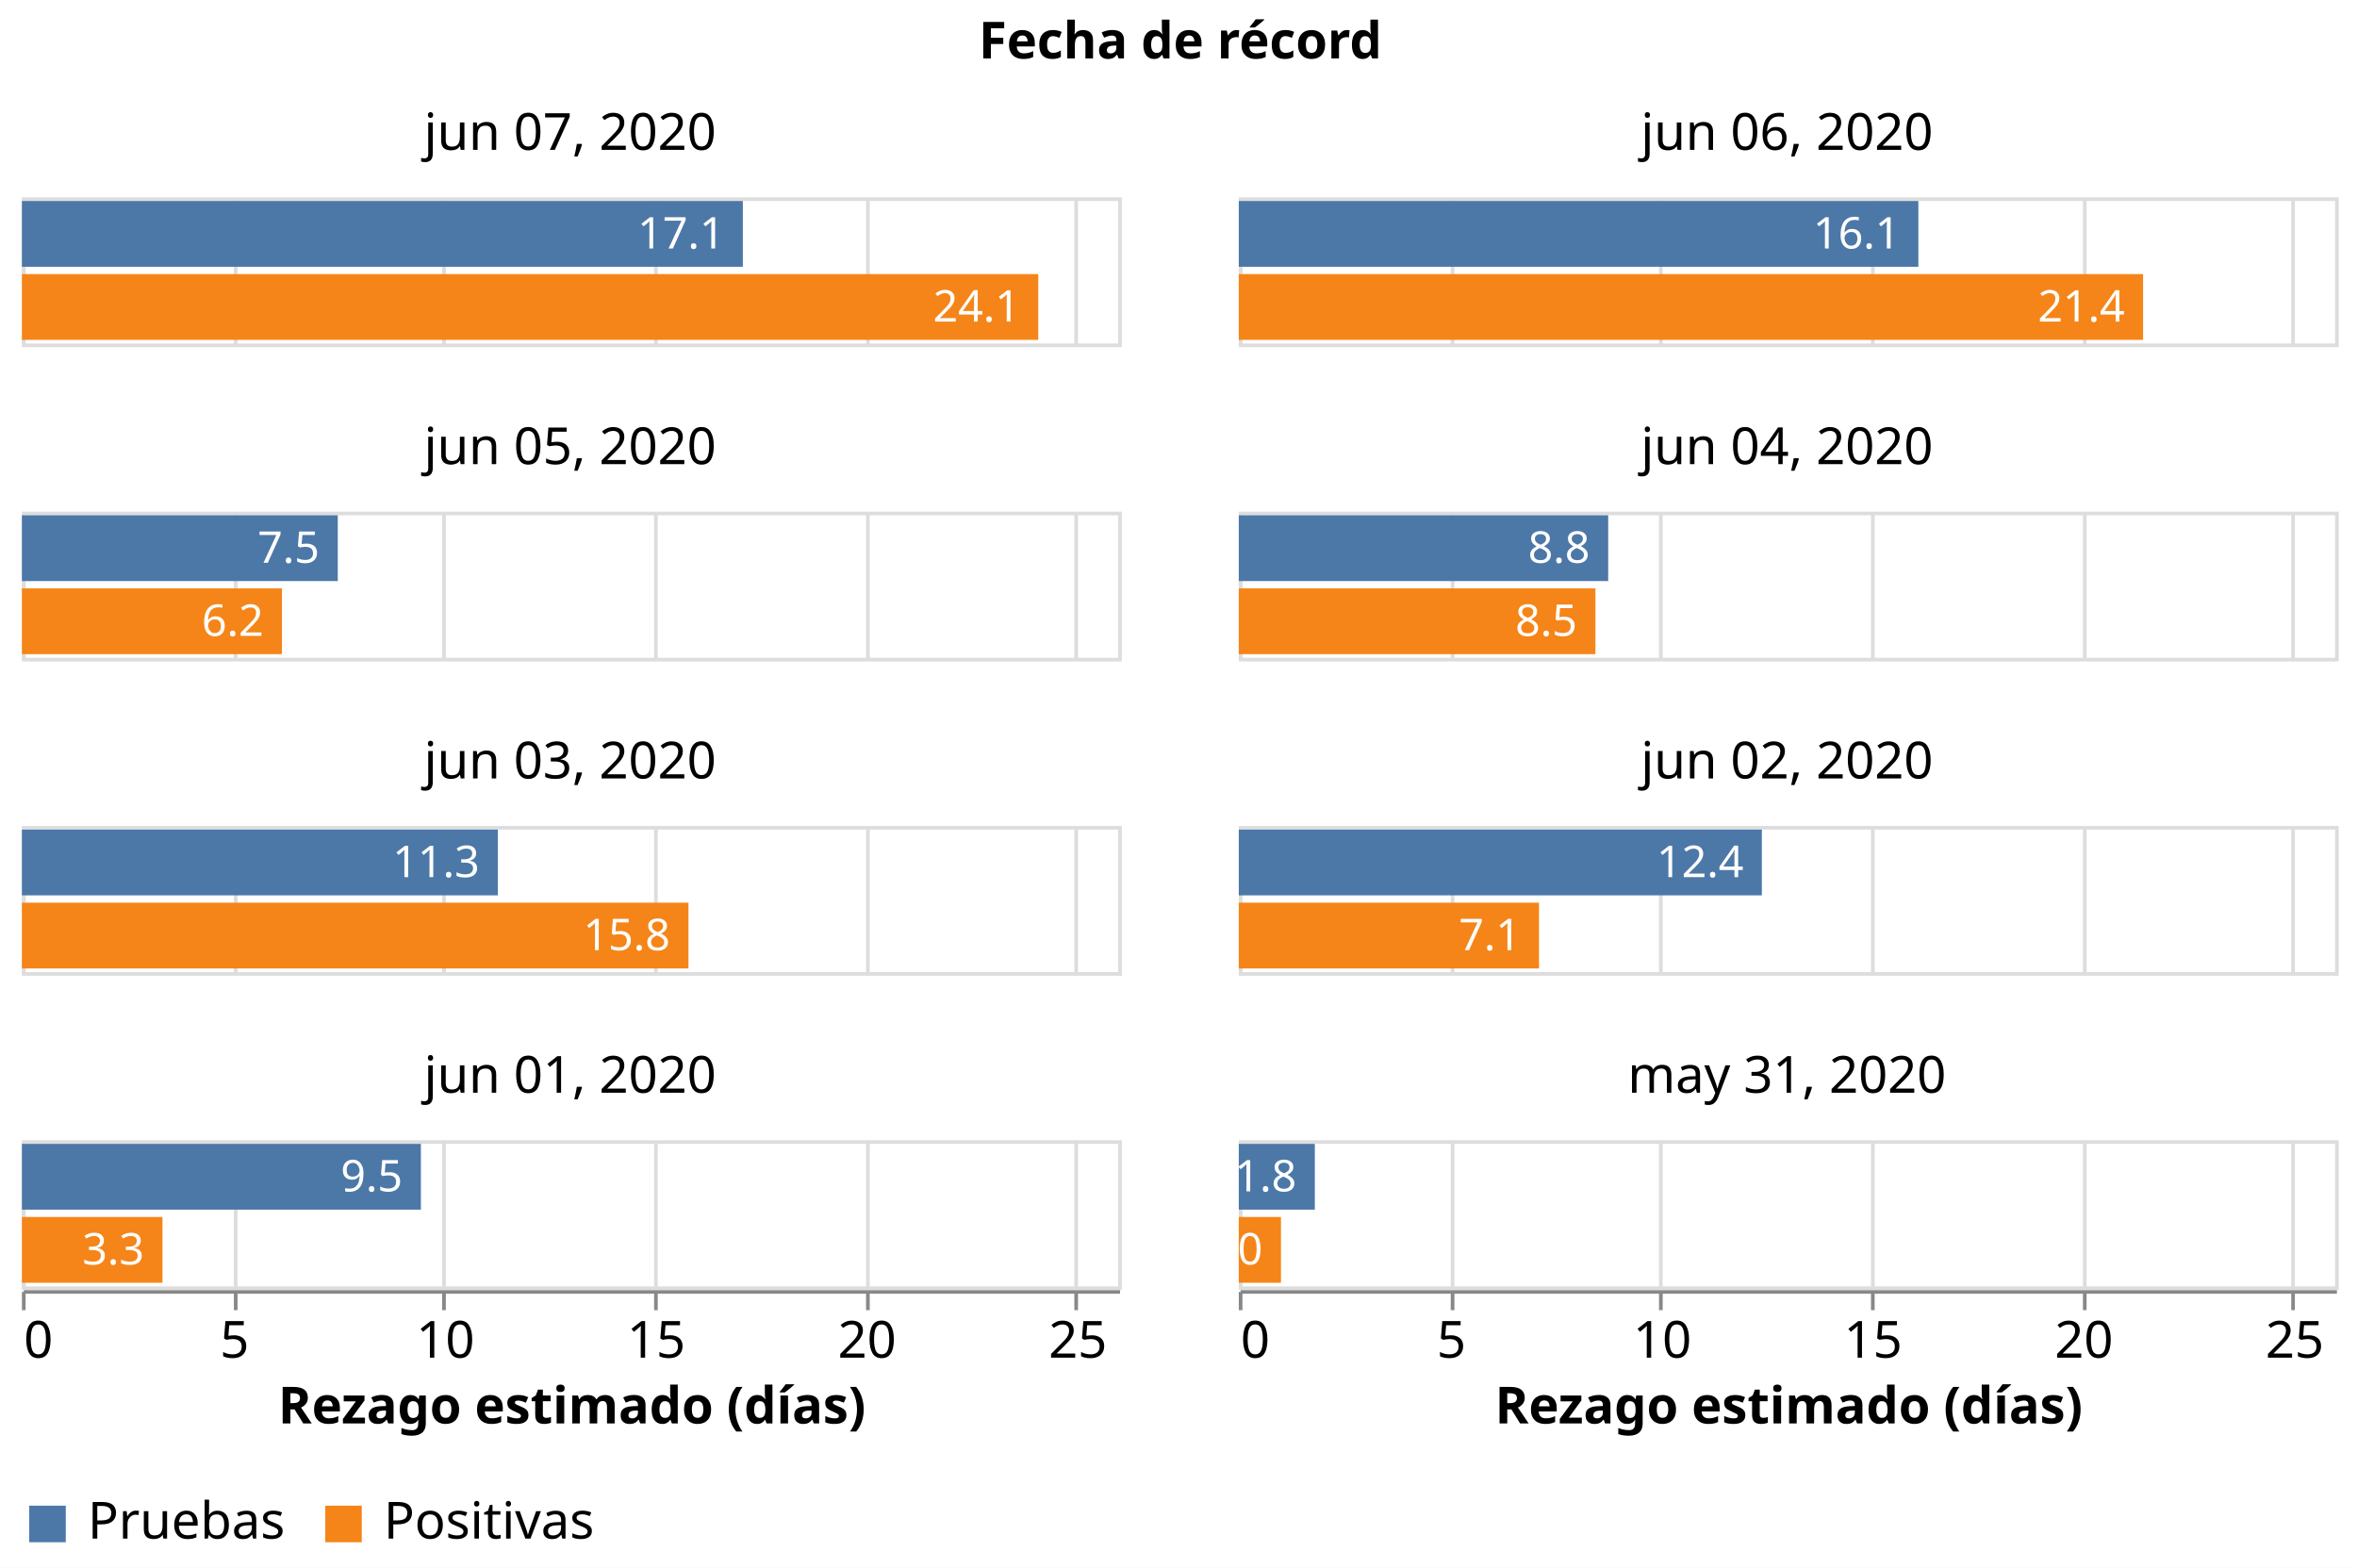
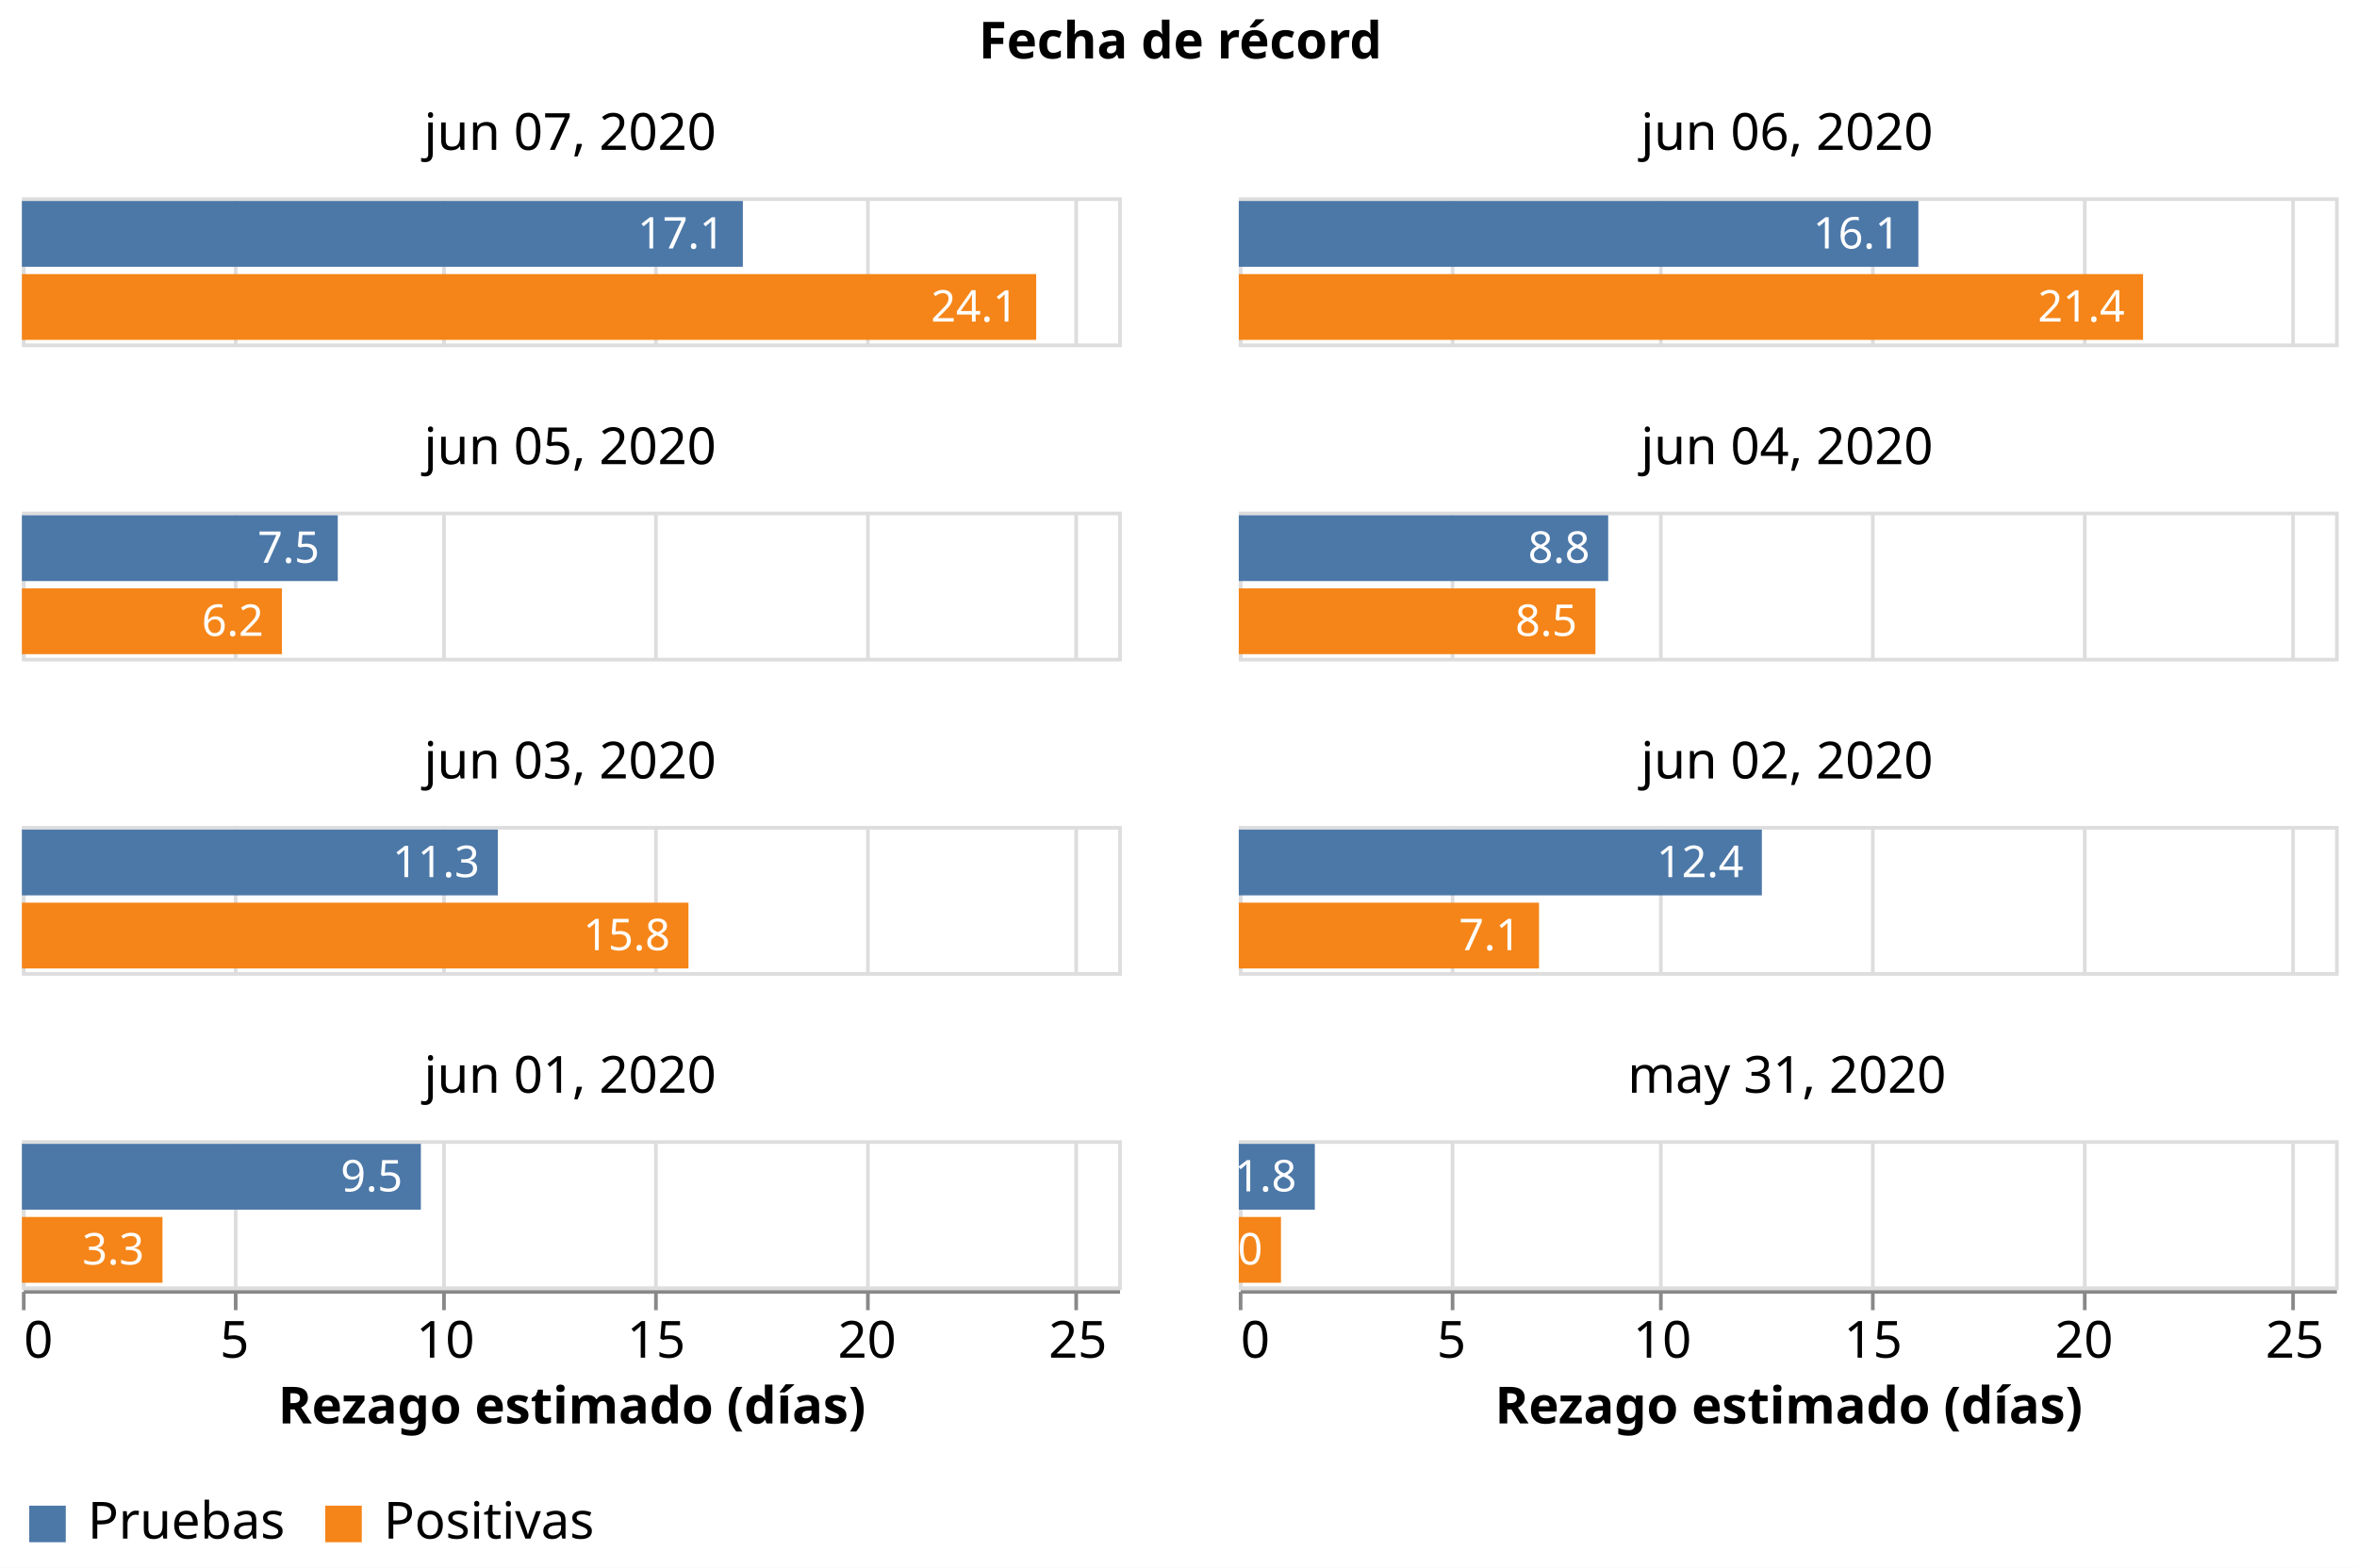
<svg xmlns="http://www.w3.org/2000/svg" class="marks" width="645" height="429" viewBox="0 0 645 429" version="1.1">
  <rect width="645" height="429" style="fill: white;" />
  <g transform="translate(6,54)">
    <g class="mark-group role-frame root">
      <g transform="translate(0,0)">
        <path class="background" d="M0,0h0v0h0Z" style="fill: none;" />
        <g>
          <g class="mark-group role-column-title facet-title">
            <g transform="translate(317,-25)">
              <path class="background" d="M0,0h0v0h0Z" style="fill: none;" />
              <g>
                <g class="mark-group role-title">
                  <g transform="translate(0,-24)">
                    <path class="background" d="M0,0h0v0h0Z" style="pointer-events: none; fill: none;" />
                    <g>
                      <g class="mark-text role-title-text" style="pointer-events: none;">
                        <text text-anchor="middle" transform="translate(0,11)" style="font-family: sans-serif; font-size: 14px; font-weight: bold; fill: #000; opacity: 1;">Fecha de récord</text>
                      </g>
                    </g>
                    <path class="foreground" d="" style="pointer-events: none; display: none; fill: none;" />
                  </g>
                </g>
              </g>
              <path class="foreground" d="" style="display: none; fill: none;" />
            </g>
          </g>
          <g class="mark-group role-column-footer column_footer">
            <g transform="translate(0,299)">
              <path class="background" d="M0,0h300v0h-300Z" style="fill: none;" />
              <g>
                <g class="mark-group role-axis">
                  <g transform="translate(0.5,0.5)">
                    <path class="background" d="M0,0h0v0h0Z" style="pointer-events: none; fill: none;" />
                    <g>
                      <g class="mark-rule role-axis-tick" style="pointer-events: none;">
                        <line transform="translate(0,0)" x2="0" y2="5" style="fill: none; stroke: #888; stroke-width: 1; opacity: 1;" />
                        <line transform="translate(58,0)" x2="0" y2="5" style="fill: none; stroke: #888; stroke-width: 1; opacity: 1;" />
                        <line transform="translate(115,0)" x2="0" y2="5" style="fill: none; stroke: #888; stroke-width: 1; opacity: 1;" />
                        <line transform="translate(173,0)" x2="0" y2="5" style="fill: none; stroke: #888; stroke-width: 1; opacity: 1;" />
                        <line transform="translate(231,0)" x2="0" y2="5" style="fill: none; stroke: #888; stroke-width: 1; opacity: 1;" />
                        <line transform="translate(288,0)" x2="0" y2="5" style="fill: none; stroke: #888; stroke-width: 1; opacity: 1;" />
                      </g>
                      <g class="mark-text role-axis-label" style="pointer-events: none;">
                        <text text-anchor="start" transform="translate(0,18)" style="font-family: sans-serif; font-size: 14px; fill: #000; opacity: 1;">0</text>
                        <text text-anchor="middle" transform="translate(57.69231,18)" style="font-family: sans-serif; font-size: 14px; fill: #000; opacity: 1;">5</text>
                        <text text-anchor="middle" transform="translate(115.3846,18)" style="font-family: sans-serif; font-size: 14px; fill: #000; opacity: 1;">10</text>
                        <text text-anchor="middle" transform="translate(173.0769,18)" style="font-family: sans-serif; font-size: 14px; fill: #000; opacity: 1;">15</text>
                        <text text-anchor="middle" transform="translate(230.7692,18)" style="font-family: sans-serif; font-size: 14px; fill: #000; opacity: 1;">20</text>
                        <text text-anchor="middle" transform="translate(288.4615,18)" style="font-family: sans-serif; font-size: 14px; fill: #000; opacity: 1;">25</text>
                      </g>
                      <g class="mark-rule role-axis-domain" style="pointer-events: none;">
                        <line transform="translate(0,0)" x2="300" y2="0" style="fill: none; stroke: #888; stroke-width: 1; opacity: 1;" />
                      </g>
                      <g class="mark-text role-axis-title" style="pointer-events: none;">
                        <text text-anchor="middle" transform="translate(150,36)" style="font-family: sans-serif; font-size: 14px; font-weight: bold; fill: #000; opacity: 1;">Rezago estimado (días)</text>
                      </g>
                    </g>
                    <path class="foreground" d="" style="pointer-events: none; display: none; fill: none;" />
                  </g>
                </g>
              </g>
              <path class="foreground" d="" style="display: none; fill: none;" />
            </g>
            <g transform="translate(333,299)">
              <path class="background" d="M0,0h300v0h-300Z" style="fill: none;" />
              <g>
                <g class="mark-group role-axis">
                  <g transform="translate(0.5,0.5)">
                    <path class="background" d="M0,0h0v0h0Z" style="pointer-events: none; fill: none;" />
                    <g>
                      <g class="mark-rule role-axis-tick" style="pointer-events: none;">
                        <line transform="translate(0,0)" x2="0" y2="5" style="fill: none; stroke: #888; stroke-width: 1; opacity: 1;" />
                        <line transform="translate(58,0)" x2="0" y2="5" style="fill: none; stroke: #888; stroke-width: 1; opacity: 1;" />
                        <line transform="translate(115,0)" x2="0" y2="5" style="fill: none; stroke: #888; stroke-width: 1; opacity: 1;" />
                        <line transform="translate(173,0)" x2="0" y2="5" style="fill: none; stroke: #888; stroke-width: 1; opacity: 1;" />
                        <line transform="translate(231,0)" x2="0" y2="5" style="fill: none; stroke: #888; stroke-width: 1; opacity: 1;" />
                        <line transform="translate(288,0)" x2="0" y2="5" style="fill: none; stroke: #888; stroke-width: 1; opacity: 1;" />
                      </g>
                      <g class="mark-text role-axis-label" style="pointer-events: none;">
                        <text text-anchor="start" transform="translate(0,18)" style="font-family: sans-serif; font-size: 14px; fill: #000; opacity: 1;">0</text>
                        <text text-anchor="middle" transform="translate(57.69231,18)" style="font-family: sans-serif; font-size: 14px; fill: #000; opacity: 1;">5</text>
                        <text text-anchor="middle" transform="translate(115.3846,18)" style="font-family: sans-serif; font-size: 14px; fill: #000; opacity: 1;">10</text>
                        <text text-anchor="middle" transform="translate(173.0769,18)" style="font-family: sans-serif; font-size: 14px; fill: #000; opacity: 1;">15</text>
                        <text text-anchor="middle" transform="translate(230.7692,18)" style="font-family: sans-serif; font-size: 14px; fill: #000; opacity: 1;">20</text>
                        <text text-anchor="middle" transform="translate(288.4615,18)" style="font-family: sans-serif; font-size: 14px; fill: #000; opacity: 1;">25</text>
                      </g>
                      <g class="mark-rule role-axis-domain" style="pointer-events: none;">
                        <line transform="translate(0,0)" x2="300" y2="0" style="fill: none; stroke: #888; stroke-width: 1; opacity: 1;" />
                      </g>
                      <g class="mark-text role-axis-title" style="pointer-events: none;">
                        <text text-anchor="middle" transform="translate(150,36)" style="font-family: sans-serif; font-size: 14px; font-weight: bold; fill: #000; opacity: 1;">Rezago estimado (días)</text>
                      </g>
                    </g>
                    <path class="foreground" d="" style="pointer-events: none; display: none; fill: none;" />
                  </g>
                </g>
              </g>
              <path class="foreground" d="" style="display: none; fill: none;" />
            </g>
          </g>
          <g class="mark-group role-scope cell">
            <g transform="translate(0,0)">
              <path class="background" d="M0.5,0.5h300v40h-300Z" style="fill: none; stroke: #ddd;" />
              <g>
                <g class="mark-group role-axis">
                  <g transform="translate(0.5,40.5)">
                    <path class="background" d="M0,0h0v0h0Z" style="pointer-events: none; fill: none;" />
                    <g>
                      <g class="mark-rule role-axis-grid" style="pointer-events: none;">
                        <line transform="translate(0,0)" x2="0" y2="-40" style="fill: none; stroke: #ddd; stroke-width: 1; opacity: 1;" />
                        <line transform="translate(58,0)" x2="0" y2="-40" style="fill: none; stroke: #ddd; stroke-width: 1; opacity: 1;" />
                        <line transform="translate(115,0)" x2="0" y2="-40" style="fill: none; stroke: #ddd; stroke-width: 1; opacity: 1;" />
                        <line transform="translate(173,0)" x2="0" y2="-40" style="fill: none; stroke: #ddd; stroke-width: 1; opacity: 1;" />
                        <line transform="translate(231,0)" x2="0" y2="-40" style="fill: none; stroke: #ddd; stroke-width: 1; opacity: 1;" />
                        <line transform="translate(288,0)" x2="0" y2="-40" style="fill: none; stroke: #ddd; stroke-width: 1; opacity: 1;" />
                      </g>
                    </g>
                    <path class="foreground" d="" style="pointer-events: none; display: none; fill: none;" />
                  </g>
                </g>
                <g class="mark-rect role-mark child_layer_0_marks">
-                   <path d="M0,1h197.283v18h-197.283Z" style="fill: #4c78a8;" />
-                   <path d="M0,21h278.126v18h-278.126Z" style="fill: #f58518;" />
-                 </g>
-                 <g class="mark-text role-mark child_layer_1_marks">
-                   <text text-anchor="end" transform="translate(192.2829,14)" style="font-family: sans-serif; font-size: 12px; fill: white;">17.1</text>
-                   <text text-anchor="end" transform="translate(273.1265,34)" style="font-family: sans-serif; font-size: 12px; fill: white;">24.1</text>
+                   <path d="M0,1h197.282v18h-197.282Z" style="fill: #4c78a8;" />
+                   <path d="M0,21h277.556v18h-277.556Z" style="fill: #f58518;" />
+                 </g>
+                 <g class="mark-text role-mark child_layer_1_marks">
+                   <text text-anchor="end" transform="translate(192.2824,14)" style="font-family: sans-serif; font-size: 12px; fill: white;">17.1</text>
+                   <text text-anchor="end" transform="translate(272.5563,34)" style="font-family: sans-serif; font-size: 12px; fill: white;">24.1</text>
                </g>
                <g class="mark-group role-title">
                  <g transform="translate(150,-24)">
                    <path class="background" d="M0,0h0v0h0Z" style="pointer-events: none; fill: none;" />
                    <g>
                      <g class="mark-text role-title-text" style="pointer-events: none;">
                        <text text-anchor="middle" transform="translate(0,11)" style="font-family: sans-serif; font-size: 14px; fill: #000; opacity: 1;">jun 07, 2020</text>
                      </g>
                    </g>
                    <path class="foreground" d="" style="pointer-events: none; display: none; fill: none;" />
                  </g>
                </g>
              </g>
              <path class="foreground" d="" style="display: none; fill: none;" />
            </g>
            <g transform="translate(333,0)">
              <path class="background" d="M0.5,0.5h300v40h-300Z" style="fill: none; stroke: #ddd;" />
              <g>
                <g class="mark-group role-axis">
                  <g transform="translate(0.5,40.5)">
                    <path class="background" d="M0,0h0v0h0Z" style="pointer-events: none; fill: none;" />
                    <g>
                      <g class="mark-rule role-axis-grid" style="pointer-events: none;">
                        <line transform="translate(0,0)" x2="0" y2="-40" style="fill: none; stroke: #ddd; stroke-width: 1; opacity: 1;" />
                        <line transform="translate(58,0)" x2="0" y2="-40" style="fill: none; stroke: #ddd; stroke-width: 1; opacity: 1;" />
                        <line transform="translate(115,0)" x2="0" y2="-40" style="fill: none; stroke: #ddd; stroke-width: 1; opacity: 1;" />
                        <line transform="translate(173,0)" x2="0" y2="-40" style="fill: none; stroke: #ddd; stroke-width: 1; opacity: 1;" />
                        <line transform="translate(231,0)" x2="0" y2="-40" style="fill: none; stroke: #ddd; stroke-width: 1; opacity: 1;" />
                        <line transform="translate(288,0)" x2="0" y2="-40" style="fill: none; stroke: #ddd; stroke-width: 1; opacity: 1;" />
                      </g>
                    </g>
                    <path class="foreground" d="" style="pointer-events: none; display: none; fill: none;" />
                  </g>
                </g>
                <g class="mark-rect role-mark child_layer_0_marks">
                  <path d="M0,1h185.97v18h-185.97Z" style="fill: #4c78a8;" />
                  <path d="M0,21h247.456v18h-247.456Z" style="fill: #f58518;" />
                </g>
                <g class="mark-text role-mark child_layer_1_marks">
                  <text text-anchor="end" transform="translate(180.9704,14)" style="font-family: sans-serif; font-size: 12px; fill: white;">16.1</text>
                  <text text-anchor="end" transform="translate(242.4556,34)" style="font-family: sans-serif; font-size: 12px; fill: white;">21.4</text>
                </g>
                <g class="mark-group role-title">
                  <g transform="translate(150,-24)">
                    <path class="background" d="M0,0h0v0h0Z" style="pointer-events: none; fill: none;" />
                    <g>
                      <g class="mark-text role-title-text" style="pointer-events: none;">
                        <text text-anchor="middle" transform="translate(0,11)" style="font-family: sans-serif; font-size: 14px; fill: #000; opacity: 1;">jun 06, 2020</text>
                      </g>
                    </g>
                    <path class="foreground" d="" style="pointer-events: none; display: none; fill: none;" />
                  </g>
                </g>
              </g>
              <path class="foreground" d="" style="display: none; fill: none;" />
            </g>
            <g transform="translate(0,86)">
              <path class="background" d="M0.5,0.5h300v40h-300Z" style="fill: none; stroke: #ddd;" />
              <g>
                <g class="mark-group role-axis">
                  <g transform="translate(0.5,40.5)">
                    <path class="background" d="M0,0h0v0h0Z" style="pointer-events: none; fill: none;" />
                    <g>
                      <g class="mark-rule role-axis-grid" style="pointer-events: none;">
                        <line transform="translate(0,0)" x2="0" y2="-40" style="fill: none; stroke: #ddd; stroke-width: 1; opacity: 1;" />
                        <line transform="translate(58,0)" x2="0" y2="-40" style="fill: none; stroke: #ddd; stroke-width: 1; opacity: 1;" />
                        <line transform="translate(115,0)" x2="0" y2="-40" style="fill: none; stroke: #ddd; stroke-width: 1; opacity: 1;" />
                        <line transform="translate(173,0)" x2="0" y2="-40" style="fill: none; stroke: #ddd; stroke-width: 1; opacity: 1;" />
                        <line transform="translate(231,0)" x2="0" y2="-40" style="fill: none; stroke: #ddd; stroke-width: 1; opacity: 1;" />
                        <line transform="translate(288,0)" x2="0" y2="-40" style="fill: none; stroke: #ddd; stroke-width: 1; opacity: 1;" />
                      </g>
                    </g>
                    <path class="foreground" d="" style="pointer-events: none; display: none; fill: none;" />
                  </g>
                </g>
                <g class="mark-rect role-mark child_layer_0_marks">
                  <path d="M0,1h86.434v18h-86.434Z" style="fill: #4c78a8;" />
                  <path d="M0,21h71.154v18h-71.154Z" style="fill: #f58518;" />
                </g>
                <g class="mark-text role-mark child_layer_1_marks">
                  <text text-anchor="end" transform="translate(81.43427,14)" style="font-family: sans-serif; font-size: 12px; fill: white;">7.5</text>
                  <text text-anchor="end" transform="translate(66.15385,34)" style="font-family: sans-serif; font-size: 12px; fill: white;">6.2</text>
                </g>
                <g class="mark-group role-title">
                  <g transform="translate(150,-24)">
                    <path class="background" d="M0,0h0v0h0Z" style="pointer-events: none; fill: none;" />
                    <g>
                      <g class="mark-text role-title-text" style="pointer-events: none;">
                        <text text-anchor="middle" transform="translate(0,11)" style="font-family: sans-serif; font-size: 14px; fill: #000; opacity: 1;">jun 05, 2020</text>
                      </g>
                    </g>
                    <path class="foreground" d="" style="pointer-events: none; display: none; fill: none;" />
                  </g>
                </g>
              </g>
              <path class="foreground" d="" style="display: none; fill: none;" />
            </g>
            <g transform="translate(333,86)">
              <path class="background" d="M0.5,0.5h300v40h-300Z" style="fill: none; stroke: #ddd;" />
              <g>
                <g class="mark-group role-axis">
                  <g transform="translate(0.5,40.5)">
                    <path class="background" d="M0,0h0v0h0Z" style="pointer-events: none; fill: none;" />
                    <g>
                      <g class="mark-rule role-axis-grid" style="pointer-events: none;">
                        <line transform="translate(0,0)" x2="0" y2="-40" style="fill: none; stroke: #ddd; stroke-width: 1; opacity: 1;" />
                        <line transform="translate(58,0)" x2="0" y2="-40" style="fill: none; stroke: #ddd; stroke-width: 1; opacity: 1;" />
                        <line transform="translate(115,0)" x2="0" y2="-40" style="fill: none; stroke: #ddd; stroke-width: 1; opacity: 1;" />
                        <line transform="translate(173,0)" x2="0" y2="-40" style="fill: none; stroke: #ddd; stroke-width: 1; opacity: 1;" />
                        <line transform="translate(231,0)" x2="0" y2="-40" style="fill: none; stroke: #ddd; stroke-width: 1; opacity: 1;" />
                        <line transform="translate(288,0)" x2="0" y2="-40" style="fill: none; stroke: #ddd; stroke-width: 1; opacity: 1;" />
                      </g>
                    </g>
                    <path class="foreground" d="" style="pointer-events: none; display: none; fill: none;" />
                  </g>
                </g>
                <g class="mark-rect role-mark child_layer_0_marks">
                  <path d="M0,1h101.089v18h-101.089Z" style="fill: #4c78a8;" />
                  <path d="M0,21h97.596v18h-97.596Z" style="fill: #f58518;" />
                </g>
                <g class="mark-text role-mark child_layer_1_marks">
                  <text text-anchor="end" transform="translate(96.08889,14)" style="font-family: sans-serif; font-size: 12px; fill: white;">8.8</text>
                  <text text-anchor="end" transform="translate(92.59615,34)" style="font-family: sans-serif; font-size: 12px; fill: white;">8.5</text>
                </g>
                <g class="mark-group role-title">
                  <g transform="translate(150,-24)">
                    <path class="background" d="M0,0h0v0h0Z" style="pointer-events: none; fill: none;" />
                    <g>
                      <g class="mark-text role-title-text" style="pointer-events: none;">
                        <text text-anchor="middle" transform="translate(0,11)" style="font-family: sans-serif; font-size: 14px; fill: #000; opacity: 1;">jun 04, 2020</text>
                      </g>
                    </g>
                    <path class="foreground" d="" style="pointer-events: none; display: none; fill: none;" />
                  </g>
                </g>
              </g>
              <path class="foreground" d="" style="display: none; fill: none;" />
            </g>
            <g transform="translate(0,172)">
              <path class="background" d="M0.5,0.5h300v40h-300Z" style="fill: none; stroke: #ddd;" />
              <g>
                <g class="mark-group role-axis">
                  <g transform="translate(0.5,40.5)">
                    <path class="background" d="M0,0h0v0h0Z" style="pointer-events: none; fill: none;" />
                    <g>
                      <g class="mark-rule role-axis-grid" style="pointer-events: none;">
                        <line transform="translate(0,0)" x2="0" y2="-40" style="fill: none; stroke: #ddd; stroke-width: 1; opacity: 1;" />
                        <line transform="translate(58,0)" x2="0" y2="-40" style="fill: none; stroke: #ddd; stroke-width: 1; opacity: 1;" />
                        <line transform="translate(115,0)" x2="0" y2="-40" style="fill: none; stroke: #ddd; stroke-width: 1; opacity: 1;" />
                        <line transform="translate(173,0)" x2="0" y2="-40" style="fill: none; stroke: #ddd; stroke-width: 1; opacity: 1;" />
                        <line transform="translate(231,0)" x2="0" y2="-40" style="fill: none; stroke: #ddd; stroke-width: 1; opacity: 1;" />
                        <line transform="translate(288,0)" x2="0" y2="-40" style="fill: none; stroke: #ddd; stroke-width: 1; opacity: 1;" />
                      </g>
                    </g>
                    <path class="foreground" d="" style="pointer-events: none; display: none; fill: none;" />
                  </g>
                </g>
                <g class="mark-rect role-mark child_layer_0_marks">
                  <path d="M0,1h130.241v18h-130.241Z" style="fill: #4c78a8;" />
                  <path d="M0,21h182.396v18h-182.396Z" style="fill: #f58518;" />
                </g>
                <g class="mark-text role-mark child_layer_1_marks">
                  <text text-anchor="end" transform="translate(125.2408,14)" style="font-family: sans-serif; font-size: 12px; fill: white;">11.3</text>
                  <text text-anchor="end" transform="translate(177.3964,34)" style="font-family: sans-serif; font-size: 12px; fill: white;">15.8</text>
                </g>
                <g class="mark-group role-title">
                  <g transform="translate(150,-24)">
                    <path class="background" d="M0,0h0v0h0Z" style="pointer-events: none; fill: none;" />
                    <g>
                      <g class="mark-text role-title-text" style="pointer-events: none;">
                        <text text-anchor="middle" transform="translate(0,11)" style="font-family: sans-serif; font-size: 14px; fill: #000; opacity: 1;">jun 03, 2020</text>
                      </g>
                    </g>
                    <path class="foreground" d="" style="pointer-events: none; display: none; fill: none;" />
                  </g>
                </g>
              </g>
              <path class="foreground" d="" style="display: none; fill: none;" />
            </g>
            <g transform="translate(333,172)">
              <path class="background" d="M0.5,0.5h300v40h-300Z" style="fill: none; stroke: #ddd;" />
              <g>
                <g class="mark-group role-axis">
                  <g transform="translate(0.5,40.5)">
                    <path class="background" d="M0,0h0v0h0Z" style="pointer-events: none; fill: none;" />
                    <g>
                      <g class="mark-rule role-axis-grid" style="pointer-events: none;">
                        <line transform="translate(0,0)" x2="0" y2="-40" style="fill: none; stroke: #ddd; stroke-width: 1; opacity: 1;" />
                        <line transform="translate(58,0)" x2="0" y2="-40" style="fill: none; stroke: #ddd; stroke-width: 1; opacity: 1;" />
                        <line transform="translate(115,0)" x2="0" y2="-40" style="fill: none; stroke: #ddd; stroke-width: 1; opacity: 1;" />
                        <line transform="translate(173,0)" x2="0" y2="-40" style="fill: none; stroke: #ddd; stroke-width: 1; opacity: 1;" />
                        <line transform="translate(231,0)" x2="0" y2="-40" style="fill: none; stroke: #ddd; stroke-width: 1; opacity: 1;" />
                        <line transform="translate(288,0)" x2="0" y2="-40" style="fill: none; stroke: #ddd; stroke-width: 1; opacity: 1;" />
                      </g>
                    </g>
                    <path class="foreground" d="" style="pointer-events: none; display: none; fill: none;" />
                  </g>
                </g>
                <g class="mark-rect role-mark child_layer_0_marks">
                  <path d="M0,1h143.143v18h-143.143Z" style="fill: #4c78a8;" />
                  <path d="M0,21h82.154v18h-82.154Z" style="fill: #f58518;" />
                </g>
                <g class="mark-text role-mark child_layer_1_marks">
                  <text text-anchor="end" transform="translate(138.1428,14)" style="font-family: sans-serif; font-size: 12px; fill: white;">12.4</text>
                  <text text-anchor="end" transform="translate(77.15385,34)" style="font-family: sans-serif; font-size: 12px; fill: white;">7.1</text>
                </g>
                <g class="mark-group role-title">
                  <g transform="translate(150,-24)">
                    <path class="background" d="M0,0h0v0h0Z" style="pointer-events: none; fill: none;" />
                    <g>
                      <g class="mark-text role-title-text" style="pointer-events: none;">
                        <text text-anchor="middle" transform="translate(0,11)" style="font-family: sans-serif; font-size: 14px; fill: #000; opacity: 1;">jun 02, 2020</text>
                      </g>
                    </g>
                    <path class="foreground" d="" style="pointer-events: none; display: none; fill: none;" />
                  </g>
                </g>
              </g>
              <path class="foreground" d="" style="display: none; fill: none;" />
            </g>
            <g transform="translate(0,258)">
              <path class="background" d="M0.5,0.5h300v40h-300Z" style="fill: none; stroke: #ddd;" />
              <g>
                <g class="mark-group role-axis">
                  <g transform="translate(0.5,40.5)">
                    <path class="background" d="M0,0h0v0h0Z" style="pointer-events: none; fill: none;" />
                    <g>
                      <g class="mark-rule role-axis-grid" style="pointer-events: none;">
                        <line transform="translate(0,0)" x2="0" y2="-40" style="fill: none; stroke: #ddd; stroke-width: 1; opacity: 1;" />
                        <line transform="translate(58,0)" x2="0" y2="-40" style="fill: none; stroke: #ddd; stroke-width: 1; opacity: 1;" />
                        <line transform="translate(115,0)" x2="0" y2="-40" style="fill: none; stroke: #ddd; stroke-width: 1; opacity: 1;" />
                        <line transform="translate(173,0)" x2="0" y2="-40" style="fill: none; stroke: #ddd; stroke-width: 1; opacity: 1;" />
                        <line transform="translate(231,0)" x2="0" y2="-40" style="fill: none; stroke: #ddd; stroke-width: 1; opacity: 1;" />
                        <line transform="translate(288,0)" x2="0" y2="-40" style="fill: none; stroke: #ddd; stroke-width: 1; opacity: 1;" />
                      </g>
                    </g>
                    <path class="foreground" d="" style="pointer-events: none; display: none; fill: none;" />
                  </g>
                </g>
                <g class="mark-rect role-mark child_layer_0_marks">
                  <path d="M0,1h109.175v18h-109.175Z" style="fill: #4c78a8;" />
                  <path d="M0,21h38.462v18h-38.462Z" style="fill: #f58518;" />
                </g>
                <g class="mark-text role-mark child_layer_1_marks">
                  <text text-anchor="end" transform="translate(104.1753,14)" style="font-family: sans-serif; font-size: 12px; fill: white;">9.5</text>
                  <text text-anchor="end" transform="translate(33.46154,34)" style="font-family: sans-serif; font-size: 12px; fill: white;">3.3</text>
                </g>
                <g class="mark-group role-title">
                  <g transform="translate(150,-24)">
                    <path class="background" d="M0,0h0v0h0Z" style="pointer-events: none; fill: none;" />
                    <g>
                      <g class="mark-text role-title-text" style="pointer-events: none;">
                        <text text-anchor="middle" transform="translate(0,11)" style="font-family: sans-serif; font-size: 14px; fill: #000; opacity: 1;">jun 01, 2020</text>
                      </g>
                    </g>
                    <path class="foreground" d="" style="pointer-events: none; display: none; fill: none;" />
                  </g>
                </g>
              </g>
              <path class="foreground" d="" style="display: none; fill: none;" />
            </g>
            <g transform="translate(333,258)">
              <path class="background" d="M0.5,0.5h300v40h-300Z" style="fill: none; stroke: #ddd;" />
              <g>
                <g class="mark-group role-axis">
                  <g transform="translate(0.5,40.5)">
                    <path class="background" d="M0,0h0v0h0Z" style="pointer-events: none; fill: none;" />
                    <g>
                      <g class="mark-rule role-axis-grid" style="pointer-events: none;">
                        <line transform="translate(0,0)" x2="0" y2="-40" style="fill: none; stroke: #ddd; stroke-width: 1; opacity: 1;" />
                        <line transform="translate(58,0)" x2="0" y2="-40" style="fill: none; stroke: #ddd; stroke-width: 1; opacity: 1;" />
                        <line transform="translate(115,0)" x2="0" y2="-40" style="fill: none; stroke: #ddd; stroke-width: 1; opacity: 1;" />
                        <line transform="translate(173,0)" x2="0" y2="-40" style="fill: none; stroke: #ddd; stroke-width: 1; opacity: 1;" />
                        <line transform="translate(231,0)" x2="0" y2="-40" style="fill: none; stroke: #ddd; stroke-width: 1; opacity: 1;" />
                        <line transform="translate(288,0)" x2="0" y2="-40" style="fill: none; stroke: #ddd; stroke-width: 1; opacity: 1;" />
                      </g>
                    </g>
                    <path class="foreground" d="" style="pointer-events: none; display: none; fill: none;" />
                  </g>
                </g>
                <g class="mark-rect role-mark child_layer_0_marks">
                  <path d="M0,1h20.805v18h-20.805Z" style="fill: #4c78a8;" />
                  <path d="M0,21h11.538v18h-11.538Z" style="fill: #f58518;" />
                </g>
                <g class="mark-text role-mark child_layer_1_marks">
                  <text text-anchor="end" transform="translate(15.8051,14)" style="font-family: sans-serif; font-size: 12px; fill: white;">1.8</text>
                  <text text-anchor="end" transform="translate(6.538462,34)" style="font-family: sans-serif; font-size: 12px; fill: white;">1.0</text>
                </g>
                <g class="mark-group role-title">
                  <g transform="translate(150,-24)">
                    <path class="background" d="M0,0h0v0h0Z" style="pointer-events: none; fill: none;" />
                    <g>
                      <g class="mark-text role-title-text" style="pointer-events: none;">
                        <text text-anchor="middle" transform="translate(0,11)" style="font-family: sans-serif; font-size: 14px; fill: #000; opacity: 1;">may 31, 2020</text>
                      </g>
                    </g>
                    <path class="foreground" d="" style="pointer-events: none; display: none; fill: none;" />
                  </g>
                </g>
              </g>
              <path class="foreground" d="" style="display: none; fill: none;" />
            </g>
          </g>
          <g class="mark-group role-legend">
            <g transform="translate(0,356)">
              <path class="background" d="M0,0h156v14h-156Z" style="pointer-events: none; fill: none;" />
              <g>
                <g class="mark-group role-legend-entry">
                  <g transform="translate(0,0)">
                    <path class="background" d="M0,0h0v0h0Z" style="pointer-events: none; fill: none;" />
                    <g>
                      <g class="mark-group role-scope">
                        <g transform="translate(0,0)">
                          <path class="background" d="M0,0h70.145v14h-70.145Z" style="pointer-events: none; fill: none; opacity: 1;" />
                          <g>
                            <g class="mark-symbol role-legend-symbol" style="pointer-events: none;">
                              <path transform="translate(7,7)" d="M-5,-5h10v10h-10Z" style="fill: #4c78a8; stroke-width: 1.5; opacity: 1;" />
                            </g>
                            <g class="mark-text role-legend-label" style="pointer-events: none;">
                              <text text-anchor="start" transform="translate(18,11)" style="font-family: sans-serif; font-size: 14px; fill: #000; opacity: 1;">Pruebas</text>
                            </g>
                          </g>
                          <path class="foreground" d="" style="pointer-events: none; display: none; fill: none;" />
                        </g>
                        <g transform="translate(81,0)">
                          <path class="background" d="M0,0h74.021v14h-74.021Z" style="pointer-events: none; fill: none; opacity: 1;" />
                          <g>
                            <g class="mark-symbol role-legend-symbol" style="pointer-events: none;">
                              <path transform="translate(7,7)" d="M-5,-5h10v10h-10Z" style="fill: #f58518; stroke-width: 1.5; opacity: 1;" />
                            </g>
                            <g class="mark-text role-legend-label" style="pointer-events: none;">
                              <text text-anchor="start" transform="translate(18,11)" style="font-family: sans-serif; font-size: 14px; fill: #000; opacity: 1;">Positivas</text>
                            </g>
                          </g>
                          <path class="foreground" d="" style="pointer-events: none; display: none; fill: none;" />
                        </g>
                      </g>
                    </g>
                    <path class="foreground" d="" style="pointer-events: none; display: none; fill: none;" />
                  </g>
                </g>
              </g>
              <path class="foreground" d="" style="pointer-events: none; display: none; fill: none;" />
            </g>
          </g>
        </g>
        <path class="foreground" d="" style="display: none; fill: none;" />
      </g>
    </g>
  </g>
</svg>
